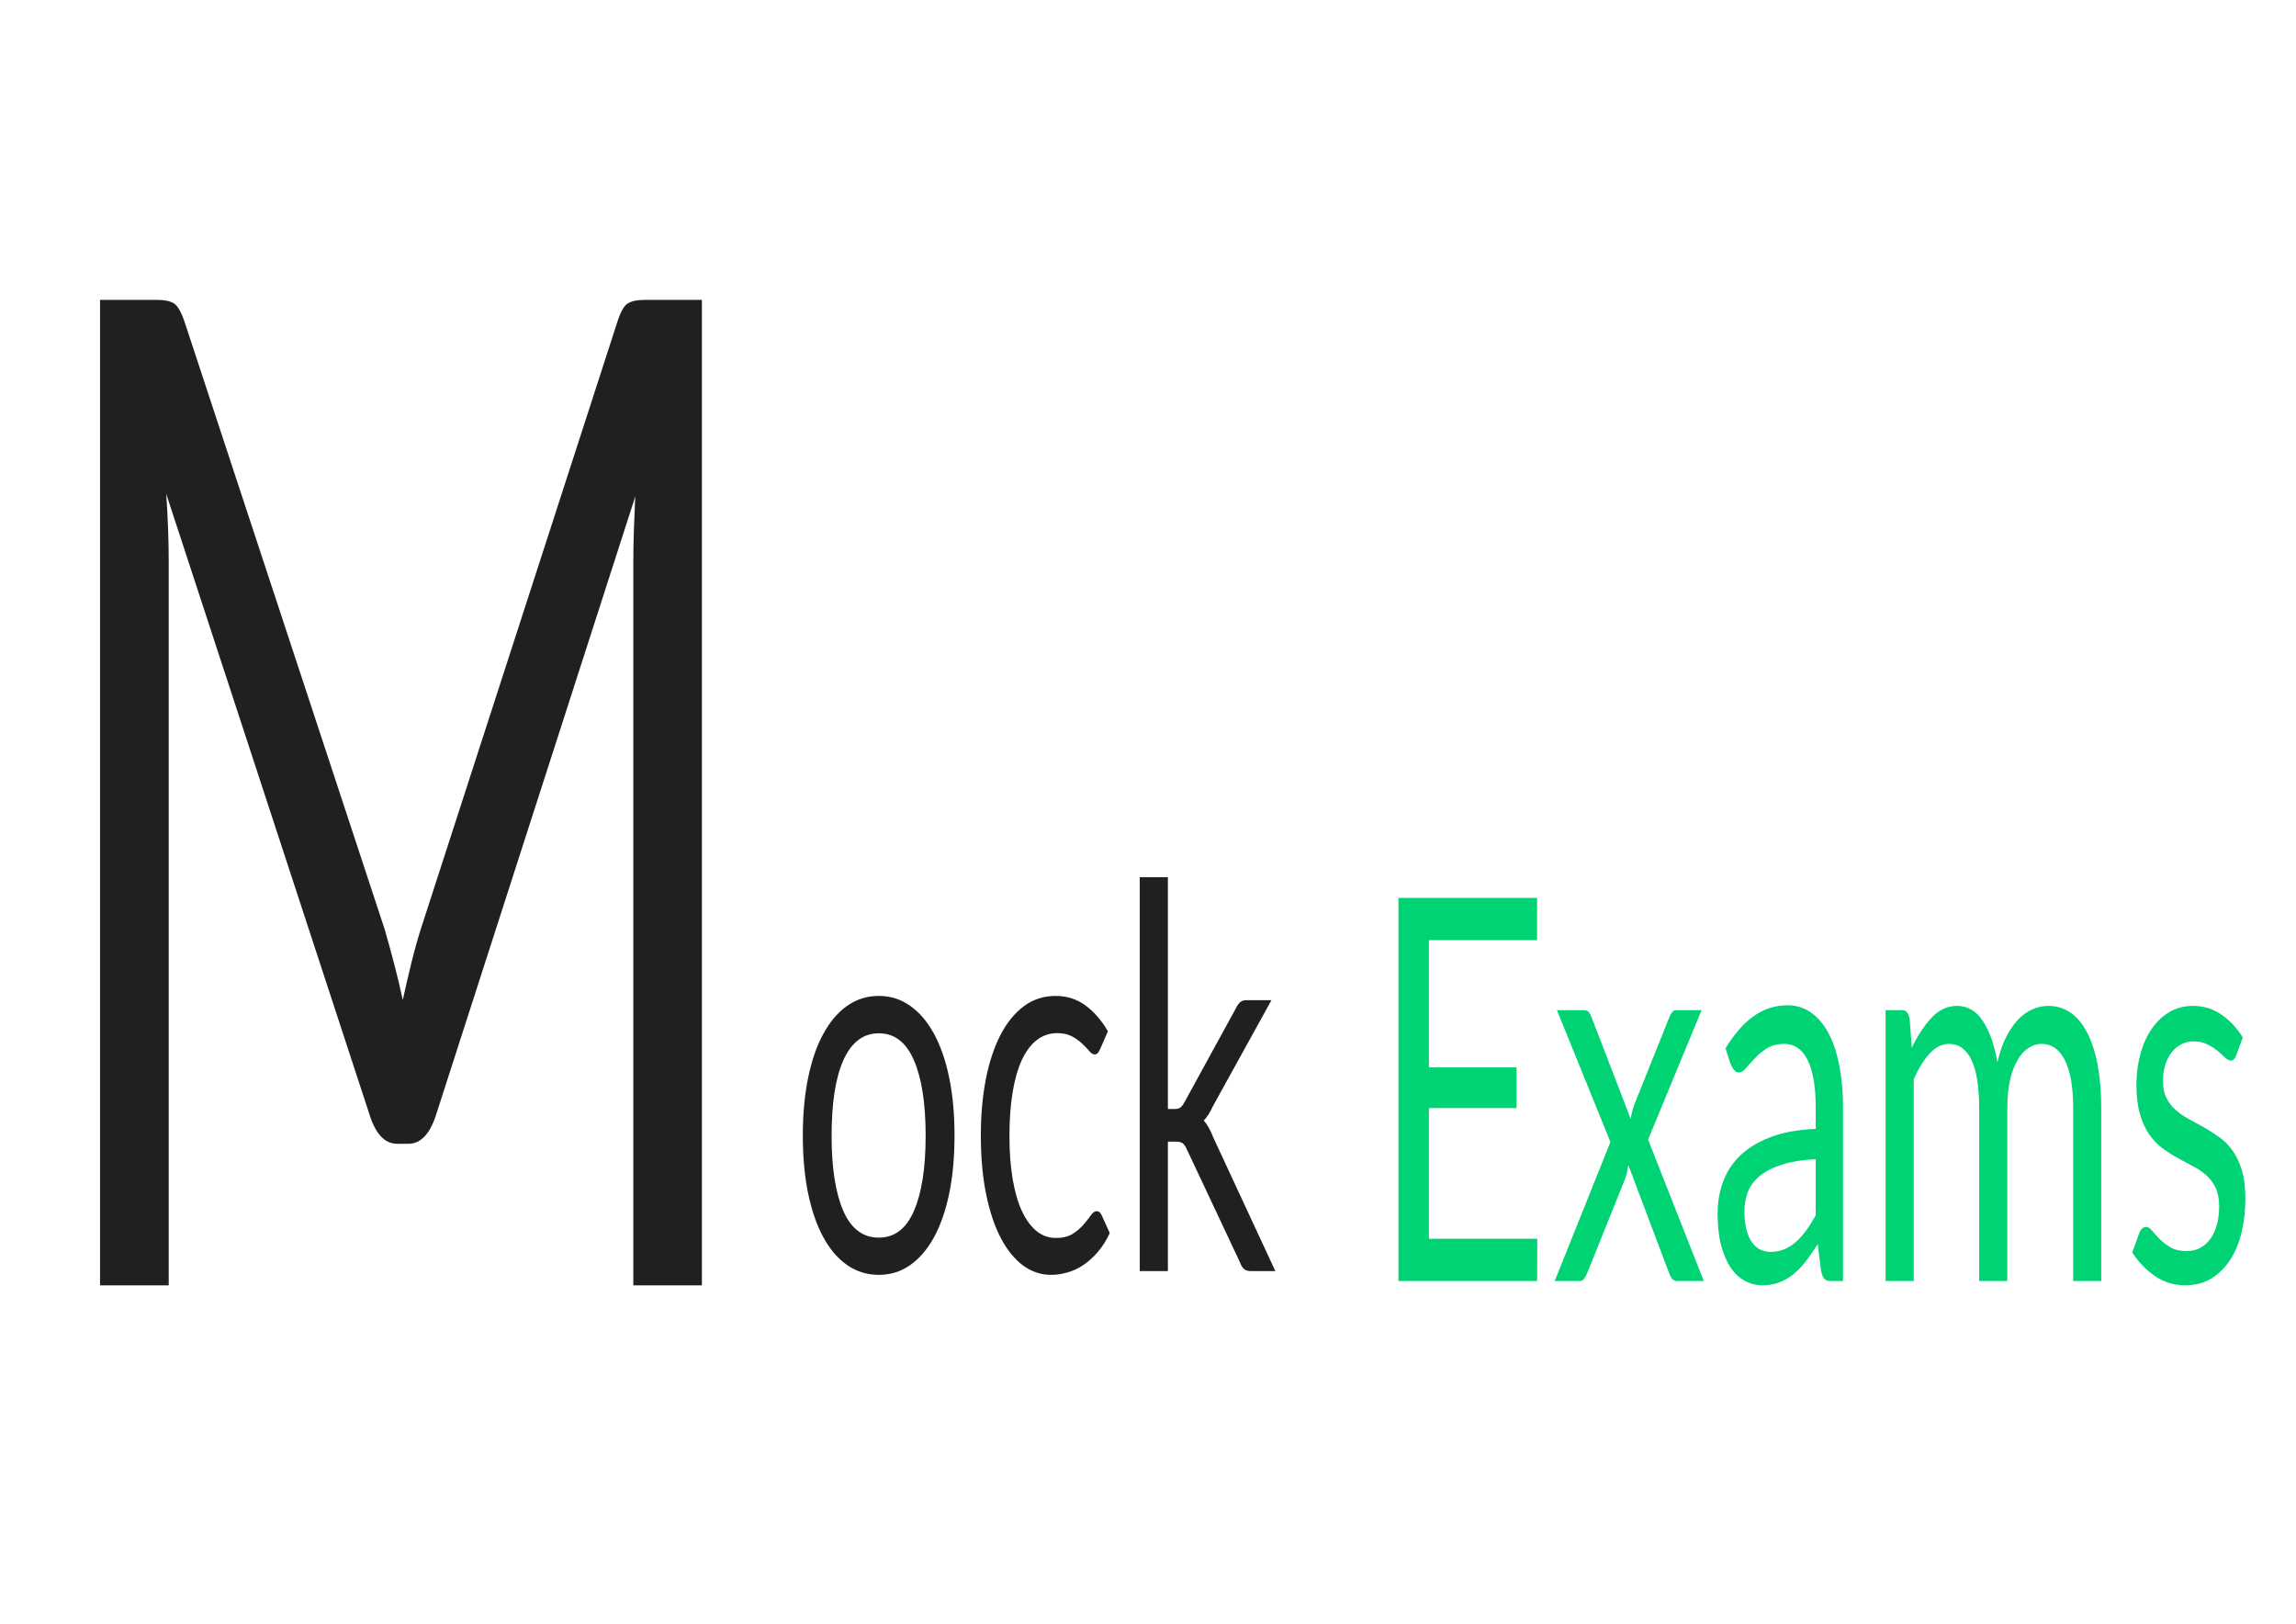
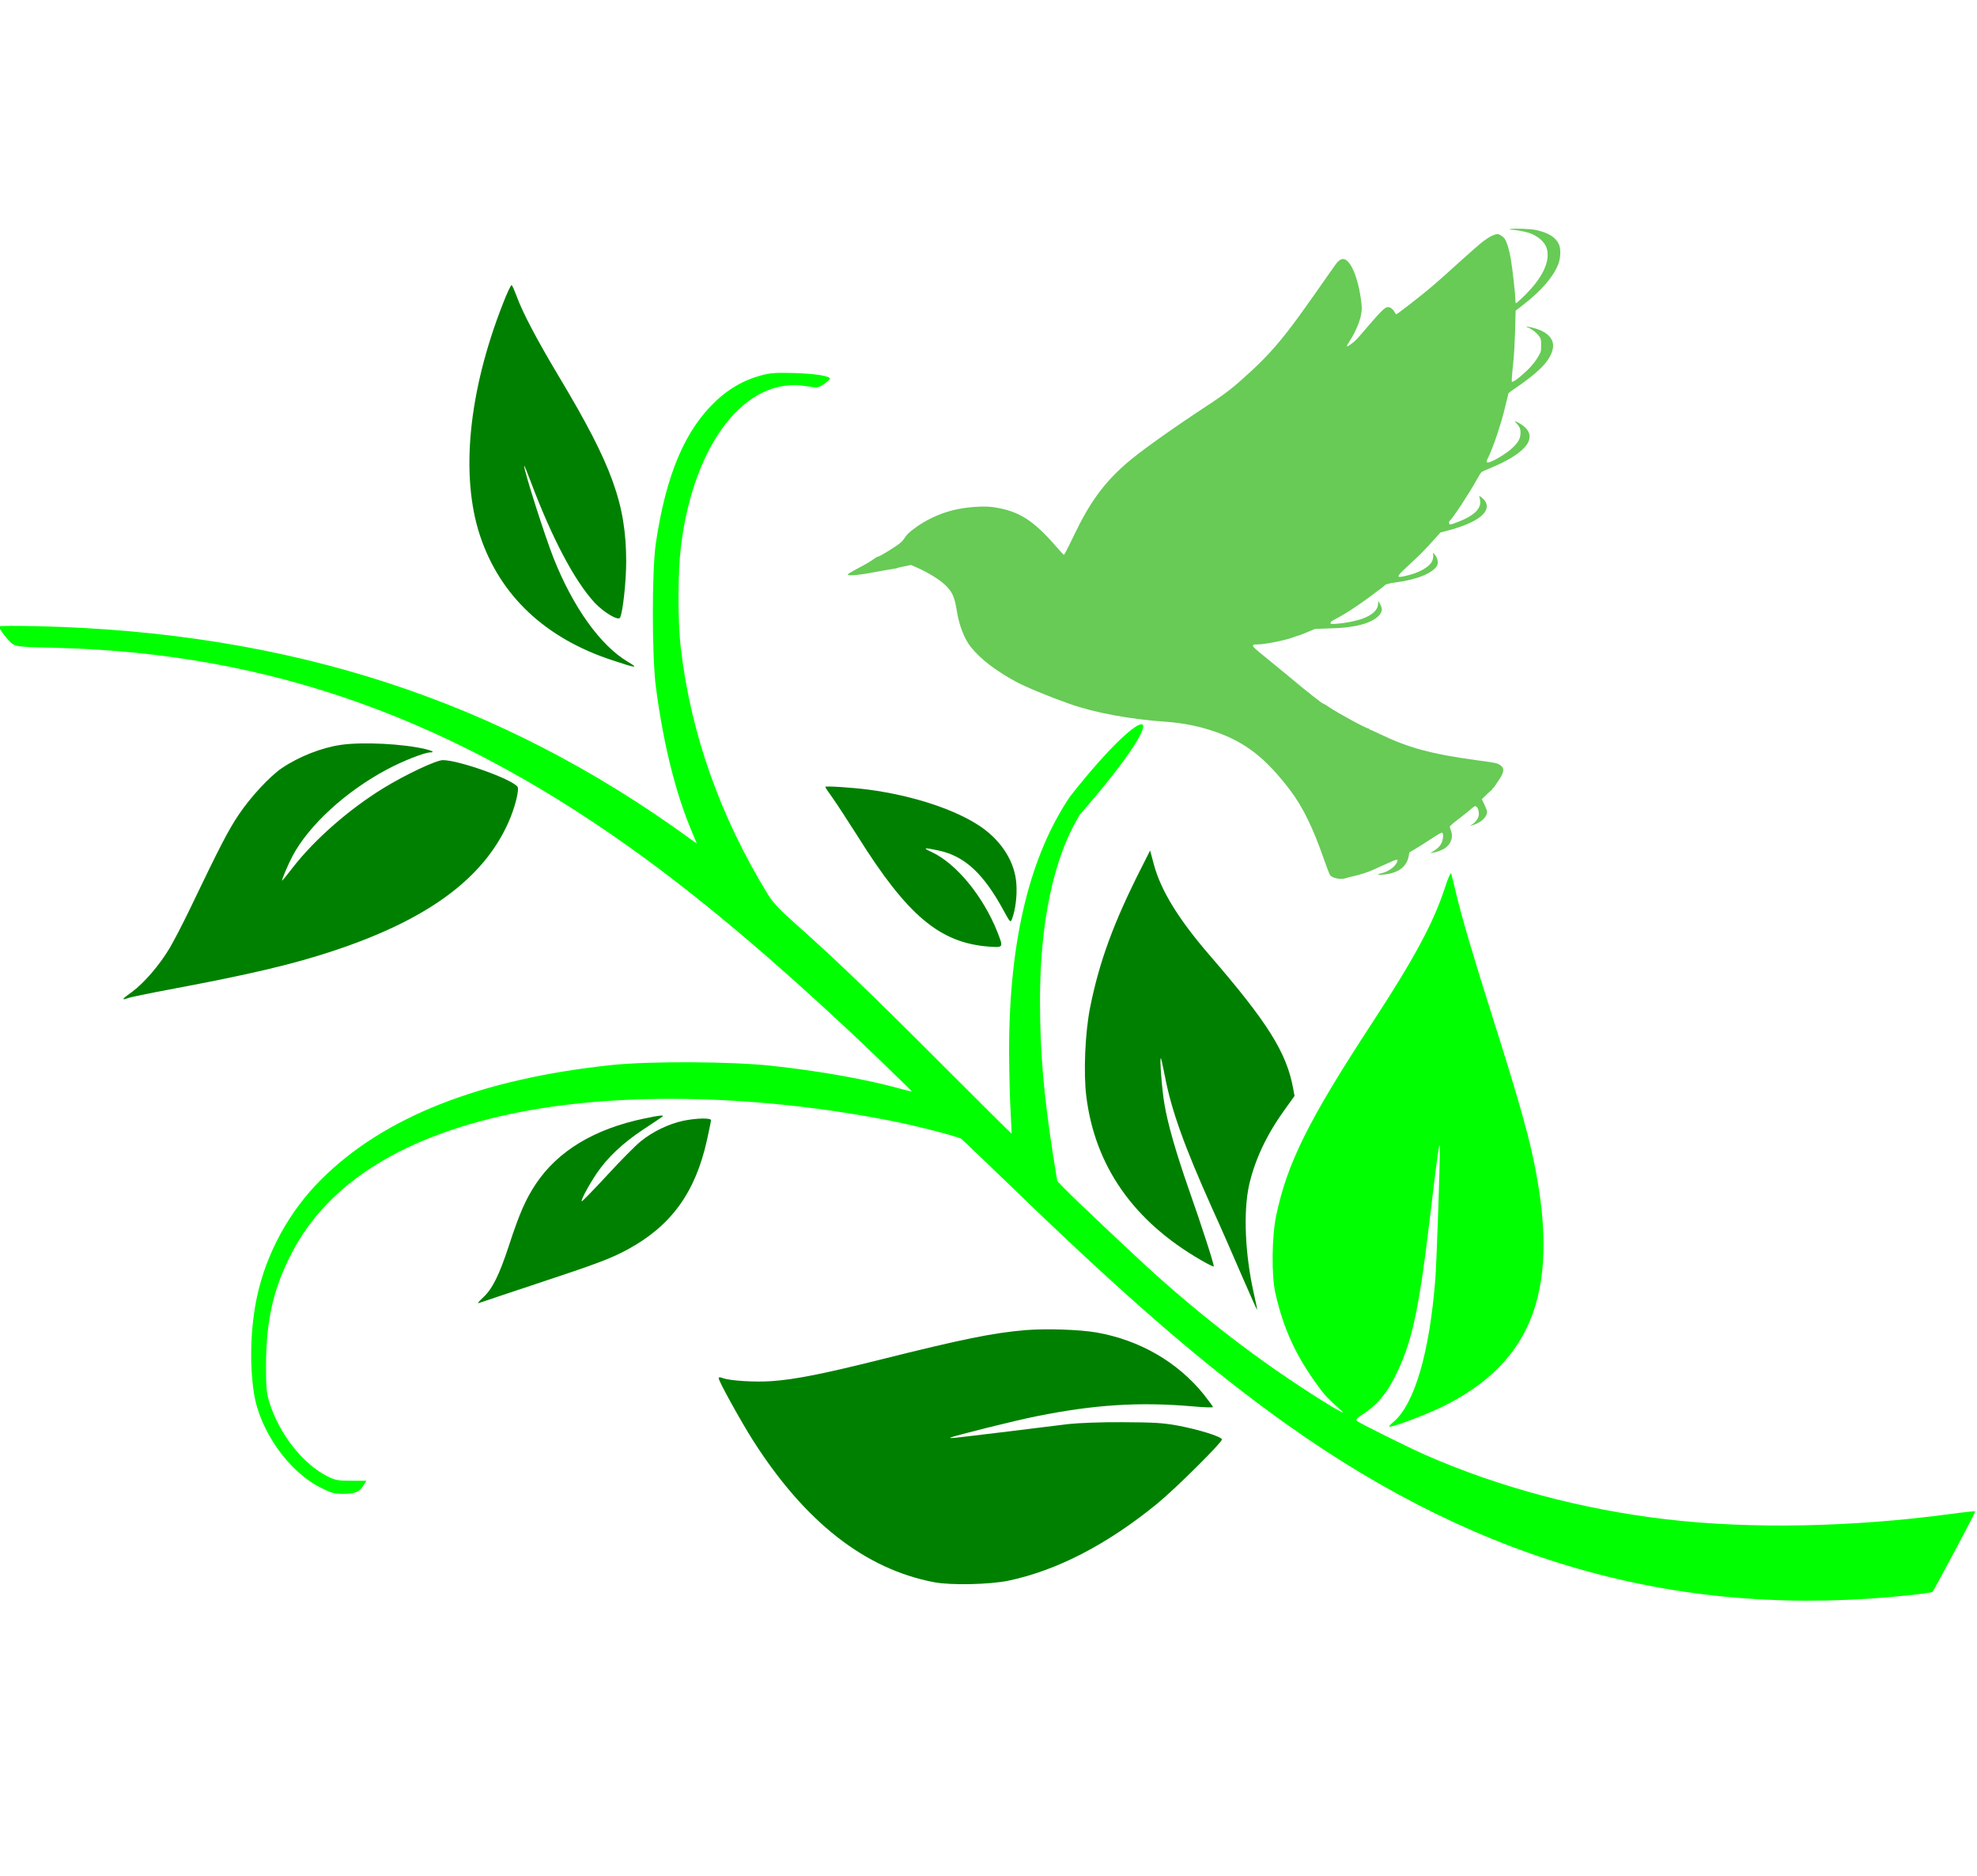
- <svg xmlns="http://www.w3.org/2000/svg" width="297mm" height="210mm" viewBox="0 0 297 210" version="1.1" id="svg8">
-   <defs id="defs2">
-     <linearGradient id="linearGradient948">
-       <stop style="stop-color:#000000;stop-opacity:1;" offset="0" id="stop946" />
-     </linearGradient>
-     <linearGradient id="linearGradient942">
-       <stop style="stop-color:#000000;stop-opacity:1;" offset="0" id="stop940" />
-     </linearGradient>
-     <linearGradient id="linearGradient936">
-       <stop style="stop-color:#000000;stop-opacity:1;" offset="0" id="stop934" />
-     </linearGradient>
-     <linearGradient id="linearGradient930">
-       <stop style="stop-color:#000000;stop-opacity:1;" offset="0" id="stop928" />
-     </linearGradient>
-     <linearGradient id="linearGradient924">
-       <stop style="stop-color:#000000;stop-opacity:1;" offset="0" id="stop922" />
-     </linearGradient>
-     <linearGradient id="linearGradient918">
-       <stop style="stop-color:#000000;stop-opacity:1;" offset="0" id="stop916" />
-     </linearGradient>
-     <linearGradient id="linearGradient912">
-       <stop style="stop-color:#000000;stop-opacity:1;" offset="0" id="stop910" />
-     </linearGradient>
-   </defs>
-   <g id="layer1">
-     <text xml:space="preserve" style="font-size:136.301px;line-height:1.25;font-family:Lato;-inkscape-font-specification:Lato;fill:#202020;fill-opacity:1;stroke-width:0.71" x="4.423" y="127.378" id="text1930" transform="scale(0.7661986,1.305145)">
-       <tspan id="tspan1928" style="fill:#202020;fill-opacity:1;stroke-width:0.71" x="4.423" y="127.378">M</tspan>
-     </text>
-     <text xml:space="preserve" style="font-size:53.006px;line-height:1.25;font-family:Lato;-inkscape-font-specification:Lato;fill:#202020;fill-opacity:1;stroke-width:0.71" x="133.32" y="125.956" id="text2528" transform="scale(0.7661986,1.305145)">
-       <tspan id="tspan2526" style="fill:#202020;fill-opacity:1;stroke-width:0.71" x="133.32" y="125.956">ock</tspan>
-     </text>
-     <text xml:space="preserve" style="font-size:53.006px;line-height:1.25;font-family:Lato;-inkscape-font-specification:Lato;fill:#00d373;fill-opacity:1;stroke-width:0.71" x="231.255" y="126.946" id="text4900" transform="scale(0.7661986,1.305145)">
-       <tspan id="tspan4898" style="fill:#00d373;fill-opacity:1;stroke-width:0.71" x="231.255" y="126.946">Exams</tspan>
-     </text>
+ <svg xmlns="http://www.w3.org/2000/svg" version="1.0" width="1280pt" height="1214pt" viewBox="0 0 1280 1214" preserveAspectRatio="xMidYMid meet" id="svg1048">
+   <defs id="defs1052" />
+   <g transform="matrix(0.04825376,0,0,-0.03580171,422.8384,576.5226)" fill="#000000" stroke="none" id="g1046">
+     <path d="m 11500,11960 c -12,-8 -9,-10 13,-10 53,0 181,-32 244,-60 114,-52 208,-162 233,-275 54,-240 -61,-555 -328,-897 -42,-54 -80,-98 -84,-98 -5,0 -8,26 -8,58 0,92 -38,561 -61,738 -19,160 -55,318 -84,373 -18,35 -71,81 -93,81 -43,-1 -111,-46 -192,-128 -47,-48 -190,-217 -319,-375 -128,-158 -298,-362 -377,-452 -141,-161 -460,-495 -473,-495 -4,0 -13,16 -20,35 -18,51 -58,95 -87,95 -48,0 -79,-42 -410,-562 -42,-65 -123,-148 -146,-148 -4,0 16,48 44,108 72,154 126,324 146,456 14,99 14,129 3,252 -41,437 -146,764 -244,764 -35,0 -74,-44 -119,-135 -76,-150 -411,-790 -496,-945 -221,-406 -391,-667 -615,-945 -238,-296 -336,-400 -587,-622 -504,-447 -936,-863 -1105,-1067 -297,-356 -478,-694 -689,-1286 -92,-258 -128,-350 -135,-350 -3,0 -49,66 -101,148 -309,480 -500,643 -835,713 -133,29 -379,5 -550,-53 -182,-61 -363,-175 -511,-322 -82,-82 -108,-115 -138,-178 -31,-64 -51,-89 -119,-151 -139,-124 -237,-199 -252,-193 l -105,-94 c 0,-3 -57,-45 -126,-95 -143,-103 -167,-123 -159,-136 15,-23 164,-2 385,55 l 95,24 175,40 c 0,4 43,19 95,33 l 95,26 42,-24 c 157,-89 319,-218 404,-321 105,-128 138,-222 169,-482 32,-269 101,-509 189,-657 129,-217 328,-423 597,-621 141,-102 433,-266 725,-405 345,-164 805,-279 1314,-327 221,-22 446,-84 653,-183 397,-189 667,-473 989,-1042 173,-305 306,-671 459,-1258 38,-148 76,-279 84,-291 37,-56 150,-83 212,-51 15,8 62,24 103,36 83,24 206,78 260,113 19,13 68,43 109,67 41,24 95,56 120,72 101,61 112,61 91,-4 -30,-88 -120,-171 -218,-200 -65,-19 -35,-31 48,-19 192,27 306,145 329,339 4,33 9,62 12,64 2,2 38,30 79,63 41,32 135,112 208,177 85,76 138,117 147,113 23,-8 19,-110 -6,-185 -21,-62 -68,-121 -129,-164 l -25,-18 34,6 c 55,8 135,49 173,88 77,77 106,199 74,310 -9,30 -16,63 -16,73 0,10 51,70 113,133 62,64 138,145 168,181 49,57 58,63 72,51 22,-17 37,-74 37,-136 0,-64 -35,-140 -84,-183 -45,-39 -41,-40 31,-5 93,46 163,142 163,226 0,24 -20,91 -55,186 l -16,43 63,82 c 34,44 66,83 70,84 4,2 8,10 8,18 0,8 4,14 8,14 4,0 15,15 23,33 9,17 34,68 56,112 74,147 79,216 20,272 -39,38 -54,42 -333,93 -593,109 -903,223 -1289,474 -64,42 -120,76 -126,76 -5,0 -9,5 -9,10 0,6 -5,10 -10,10 -31,0 -413,279 -526,384 -40,36 -77,66 -82,66 -14,0 -228,228 -442,470 -95,107 -247,274 -336,372 -124,133 -164,183 -164,202 0,25 3,26 51,26 110,0 386,75 502,136 26,14 47,23 47,20 0,-2 52,24 116,60 l 116,65 186,9 c 188,9 228,14 357,45 222,54 372,193 351,326 -5,32 -44,133 -46,119 -1,-3 -2,-27 -3,-55 -5,-105 -80,-197 -214,-261 -87,-42 -236,-81 -344,-90 -79,-7 -79,-7 -79,17 0,18 14,33 52,59 124,84 287,225 476,413 111,110 202,204 202,209 0,13 68,37 138,49 285,48 507,169 562,307 18,47 7,131 -25,186 -15,25 -28,46 -30,46 -1,0 0,-20 2,-44 3,-25 -2,-67 -12,-101 -32,-111 -174,-220 -359,-276 -128,-39 -127,-19 10,153 209,262 226,285 395,538 l 64,95 105,37 c 403,144 588,346 491,536 -22,42 -90,111 -76,77 4,-11 10,-48 13,-82 8,-115 -50,-214 -181,-307 -68,-48 -198,-116 -222,-116 -17,0 -21,49 -6,65 37,39 267,509 358,734 30,74 61,140 69,148 7,8 67,44 131,80 210,117 366,245 449,370 104,157 82,309 -62,424 -36,28 -67,50 -69,47 -3,-2 7,-20 20,-40 46,-67 58,-112 53,-196 -5,-88 -32,-149 -104,-243 -83,-109 -284,-269 -336,-269 -16,0 -16,33 0,71 64,158 186,647 237,949 15,85 29,162 32,170 3,8 5,25 4,38 -2,17 14,38 60,80 363,332 507,531 541,749 28,180 -80,324 -291,387 -71,21 -85,20 -40,-4 50,-26 116,-96 147,-155 25,-46 27,-60 27,-165 0,-111 -1,-118 -39,-205 -48,-112 -122,-225 -220,-337 -73,-84 -111,-118 -130,-118 -10,0 -6,67 19,395 8,110 18,355 22,545 l 6,345 105,110 c 241,252 399,498 467,730 33,111 37,278 9,361 -43,128 -144,212 -314,260 -74,21 -315,31 -340,14 z" id="path1044" style="fill:#46bf31;fill-opacity:0.82" />
+   </g>
+   <g transform="matrix(0.1,0,0,-0.1,-0.6697416,1036.086)" fill="#000000" stroke="none" id="g576" style="fill:#008000">
+     <path d="m 3262,8393 c -223,-569 -276,-1113 -147,-1501 129,-387 422,-663 855,-805 159,-53 175,-54 101,-10 -177,105 -354,353 -480,670 -59,150 -192,568 -191,599 1,5 20,-43 44,-106 136,-362 282,-639 412,-780 60,-64 153,-119 165,-98 18,33 40,234 40,365 -1,371 -91,620 -429,1185 -148,247 -244,429 -282,536 -13,34 -26,65 -31,67 -4,3 -30,-52 -57,-122 z" id="path562" style="fill:#008000" />
+     <path d="m 4932,7930 c -105,-28 -203,-83 -287,-162 -203,-189 -326,-479 -392,-923 -26,-173 -26,-729 0,-930 48,-368 127,-687 233,-938 l 32,-77 -46,33 C 3241,5827 1893,6267 258,6307 c -142,3 -258,3 -258,-1 0,-16 61,-96 88,-114 24,-17 53,-20 282,-25 1394,-35 2589,-464 3829,-1375 391,-288 813,-644 1311,-1110 144,-135 400,-383 400,-387 0,-1 -30,6 -67,16 -222,62 -531,117 -838,150 -264,29 -794,31 -1040,5 -849,-90 -1474,-336 -1879,-741 -207,-206 -354,-475 -415,-757 -42,-194 -50,-435 -20,-627 38,-243 224,-507 432,-611 69,-35 88,-40 146,-40 76,0 105,12 131,55 l 19,30 h -97 c -85,0 -104,3 -152,27 -162,80 -316,276 -380,483 -18,59 -21,94 -21,230 0,294 46,500 164,729 238,465 741,775 1492,920 672,129 1551,107 2395,-60 168,-33 429,-101 451,-116 9,-7 147,-139 306,-292 762,-739 1285,-1190 1806,-1560 1275,-905 2571,-1259 4036,-1101 73,8 136,17 139,20 11,11 281,519 278,522 -2,2 -71,-5 -152,-16 -642,-87 -1306,-100 -1854,-35 -543,64 -1080,208 -1550,414 -110,48 -428,206 -448,222 -10,8 1,20 48,50 79,52 141,124 194,228 112,219 157,419 231,1040 48,405 62,507 64,455 2,-77 -20,-726 -29,-850 -37,-480 -135,-814 -272,-930 -17,-14 -29,-27 -27,-29 10,-10 229,72 344,128 597,293 770,775 584,1629 -40,181 -112,431 -254,878 -128,403 -202,654 -241,817 -14,59 -28,116 -31,126 -3,13 -19,-21 -44,-98 -72,-220 -201,-459 -467,-865 -414,-633 -551,-908 -623,-1251 -28,-136 -31,-385 -5,-500 54,-241 141,-425 301,-635 75,-98 227,-193 64,-100 -393,241 -761,516 -1134,849 -119,106 -530,494 -597,563 l -46,48 -26,160 c -62,400 -86,674 -86,1008 0,484 81.042,918.215 260.038,1206.519 647.152,742.268 448.597,768.842 -64.99,115.728 C 6685.048,4835.247 6539,4301 6540,3550 c 1,-140 5,-316 10,-390 4,-74 7,-136 6,-137 -1,-2 -202,198 -447,443 -441,442 -702,694 -956,918 -101,90 -142,134 -176,189 -308,503 -498,1039 -562,1590 -21,174 -20,488 0,658 82,671 421,1106 811,1040 75,-12 76,-12 115,13 21,15 39,30 39,35 0,18 -96,33 -235,37 -117,3 -152,1 -213,-16 z" id="path564" style="fill:#00ff00" />
+     <path d="m 2215,5539 c -126,-18 -273,-76 -384,-151 -78,-53 -203,-188 -278,-300 -69,-102 -124,-210 -316,-610 -47,-98 -108,-215 -135,-260 -66,-109 -164,-222 -240,-278 -65,-46 -72,-57 -28,-41 14,6 135,31 269,56 532,100 803,164 1067,252 605,201 966,466 1128,829 42,94 73,215 59,232 -40,51 -380,172 -483,172 -43,0 -241,-93 -386,-182 -223,-137 -446,-333 -587,-515 -35,-46 -66,-83 -67,-83 -7,0 38,105 67,160 106,199 345,418 610,559 102,55 245,111 281,111 30,0 16,10 -29,21 -147,35 -406,48 -548,28 z" id="path566" style="fill:#008000" />
+     <path d="m 5350,5267 c 0,-4 22,-37 49,-74 27,-38 99,-149 162,-248 320,-511 530,-687 845,-712 99,-7 98,-8 58,95 -92,231 -265,442 -425,517 -62,28 -52,31 44,10 170,-36 293,-150 425,-395 39,-71 41,-73 51,-48 22,57 34,153 28,228 -9,139 -94,275 -229,368 -161,111 -441,203 -728,241 -107,14 -280,25 -280,18 z" id="path568" style="fill:#008000" />
+     <path d="m 7400,4750 c -182,-358 -276,-613 -336,-914 -32,-162 -43,-421 -24,-573 56,-451 306,-808 741,-1059 44,-26 82,-44 84,-42 5,5 -72,246 -164,507 -81,233 -134,417 -155,543 -16,90 -33,307 -23,298 2,-3 14,-55 26,-117 42,-220 124,-449 305,-853 54,-118 140,-315 193,-438 53,-122 97,-221 99,-220 1,2 -9,50 -22,108 -56,249 -68,522 -31,695 36,162 112,326 227,486 l 68,95 -9,50 c -43,232 -165,426 -539,859 -204,236 -318,422 -363,591 l -24,89 z" id="path570" style="fill:#008000" />
+     <path d="m 4178,3120 c -325,-68 -561,-211 -703,-425 -65,-98 -106,-191 -174,-400 -63,-191 -107,-280 -169,-336 -25,-23 -37,-39 -26,-34 10,4 179,60 374,125 399,132 482,164 590,222 282,153 439,369 514,709 14,64 26,121 26,128 0,16 -95,14 -181,-4 -93,-20 -197,-70 -273,-132 -33,-26 -132,-126 -219,-221 -88,-95 -162,-171 -164,-168 -7,7 46,105 97,181 70,103 170,197 300,283 63,41 119,79 125,84 14,12 -19,9 -117,-12 z" id="path572" style="fill:#008000" />
+     <path d="m 6645,1750 c -210,-18 -408,-58 -935,-190 -368,-92 -552,-129 -705,-140 -110,-8 -273,2 -320,20 -18,7 -25,6 -25,-2 0,-19 145,-281 222,-402 337,-529 726,-833 1173,-918 110,-21 359,-15 481,10 316,67 638,234 961,497 120,98 426,402 421,418 -6,19 -156,65 -286,89 -97,18 -157,21 -357,22 -141,1 -285,-5 -350,-12 -60,-7 -236,-29 -390,-48 -380,-46 -380,-46 -375,-40 9,8 430,114 560,139 372,75 664,93 1003,64 75,-7 137,-9 137,-5 0,4 -27,40 -59,81 -170,211 -416,353 -696,402 -111,19 -327,26 -460,15 z" id="path574" style="fill:#008000" />
  </g>
</svg>
